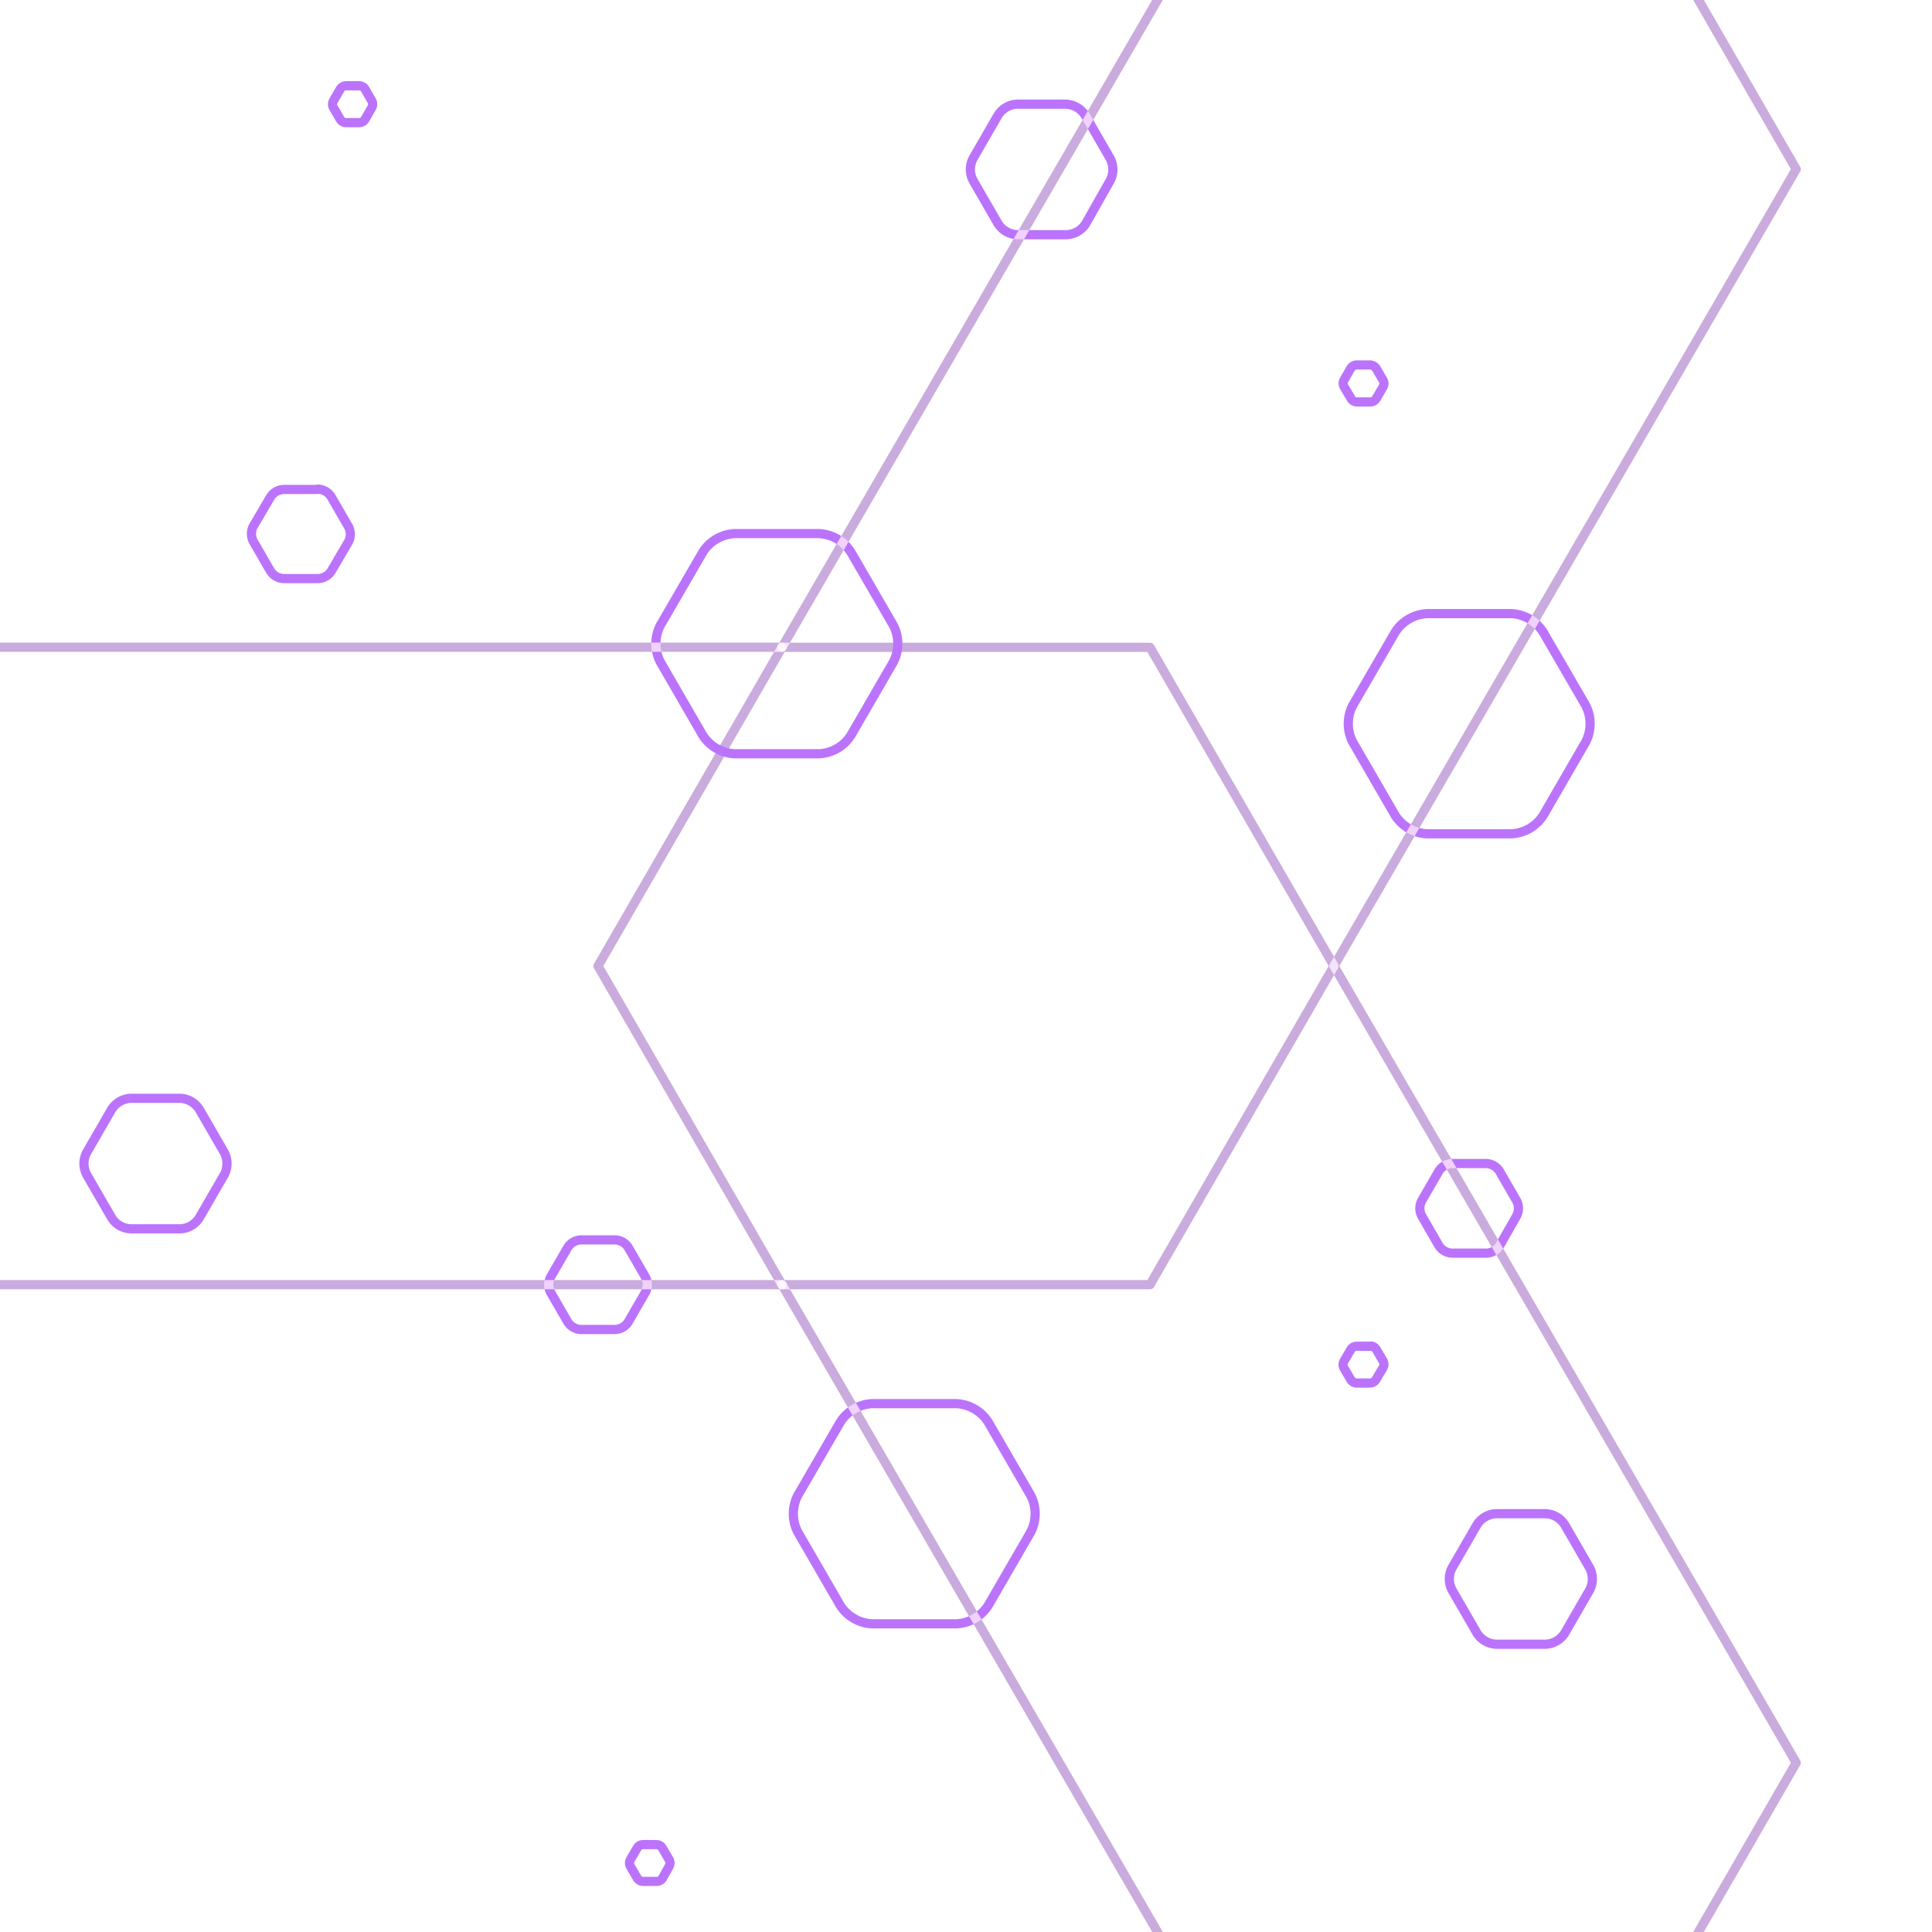
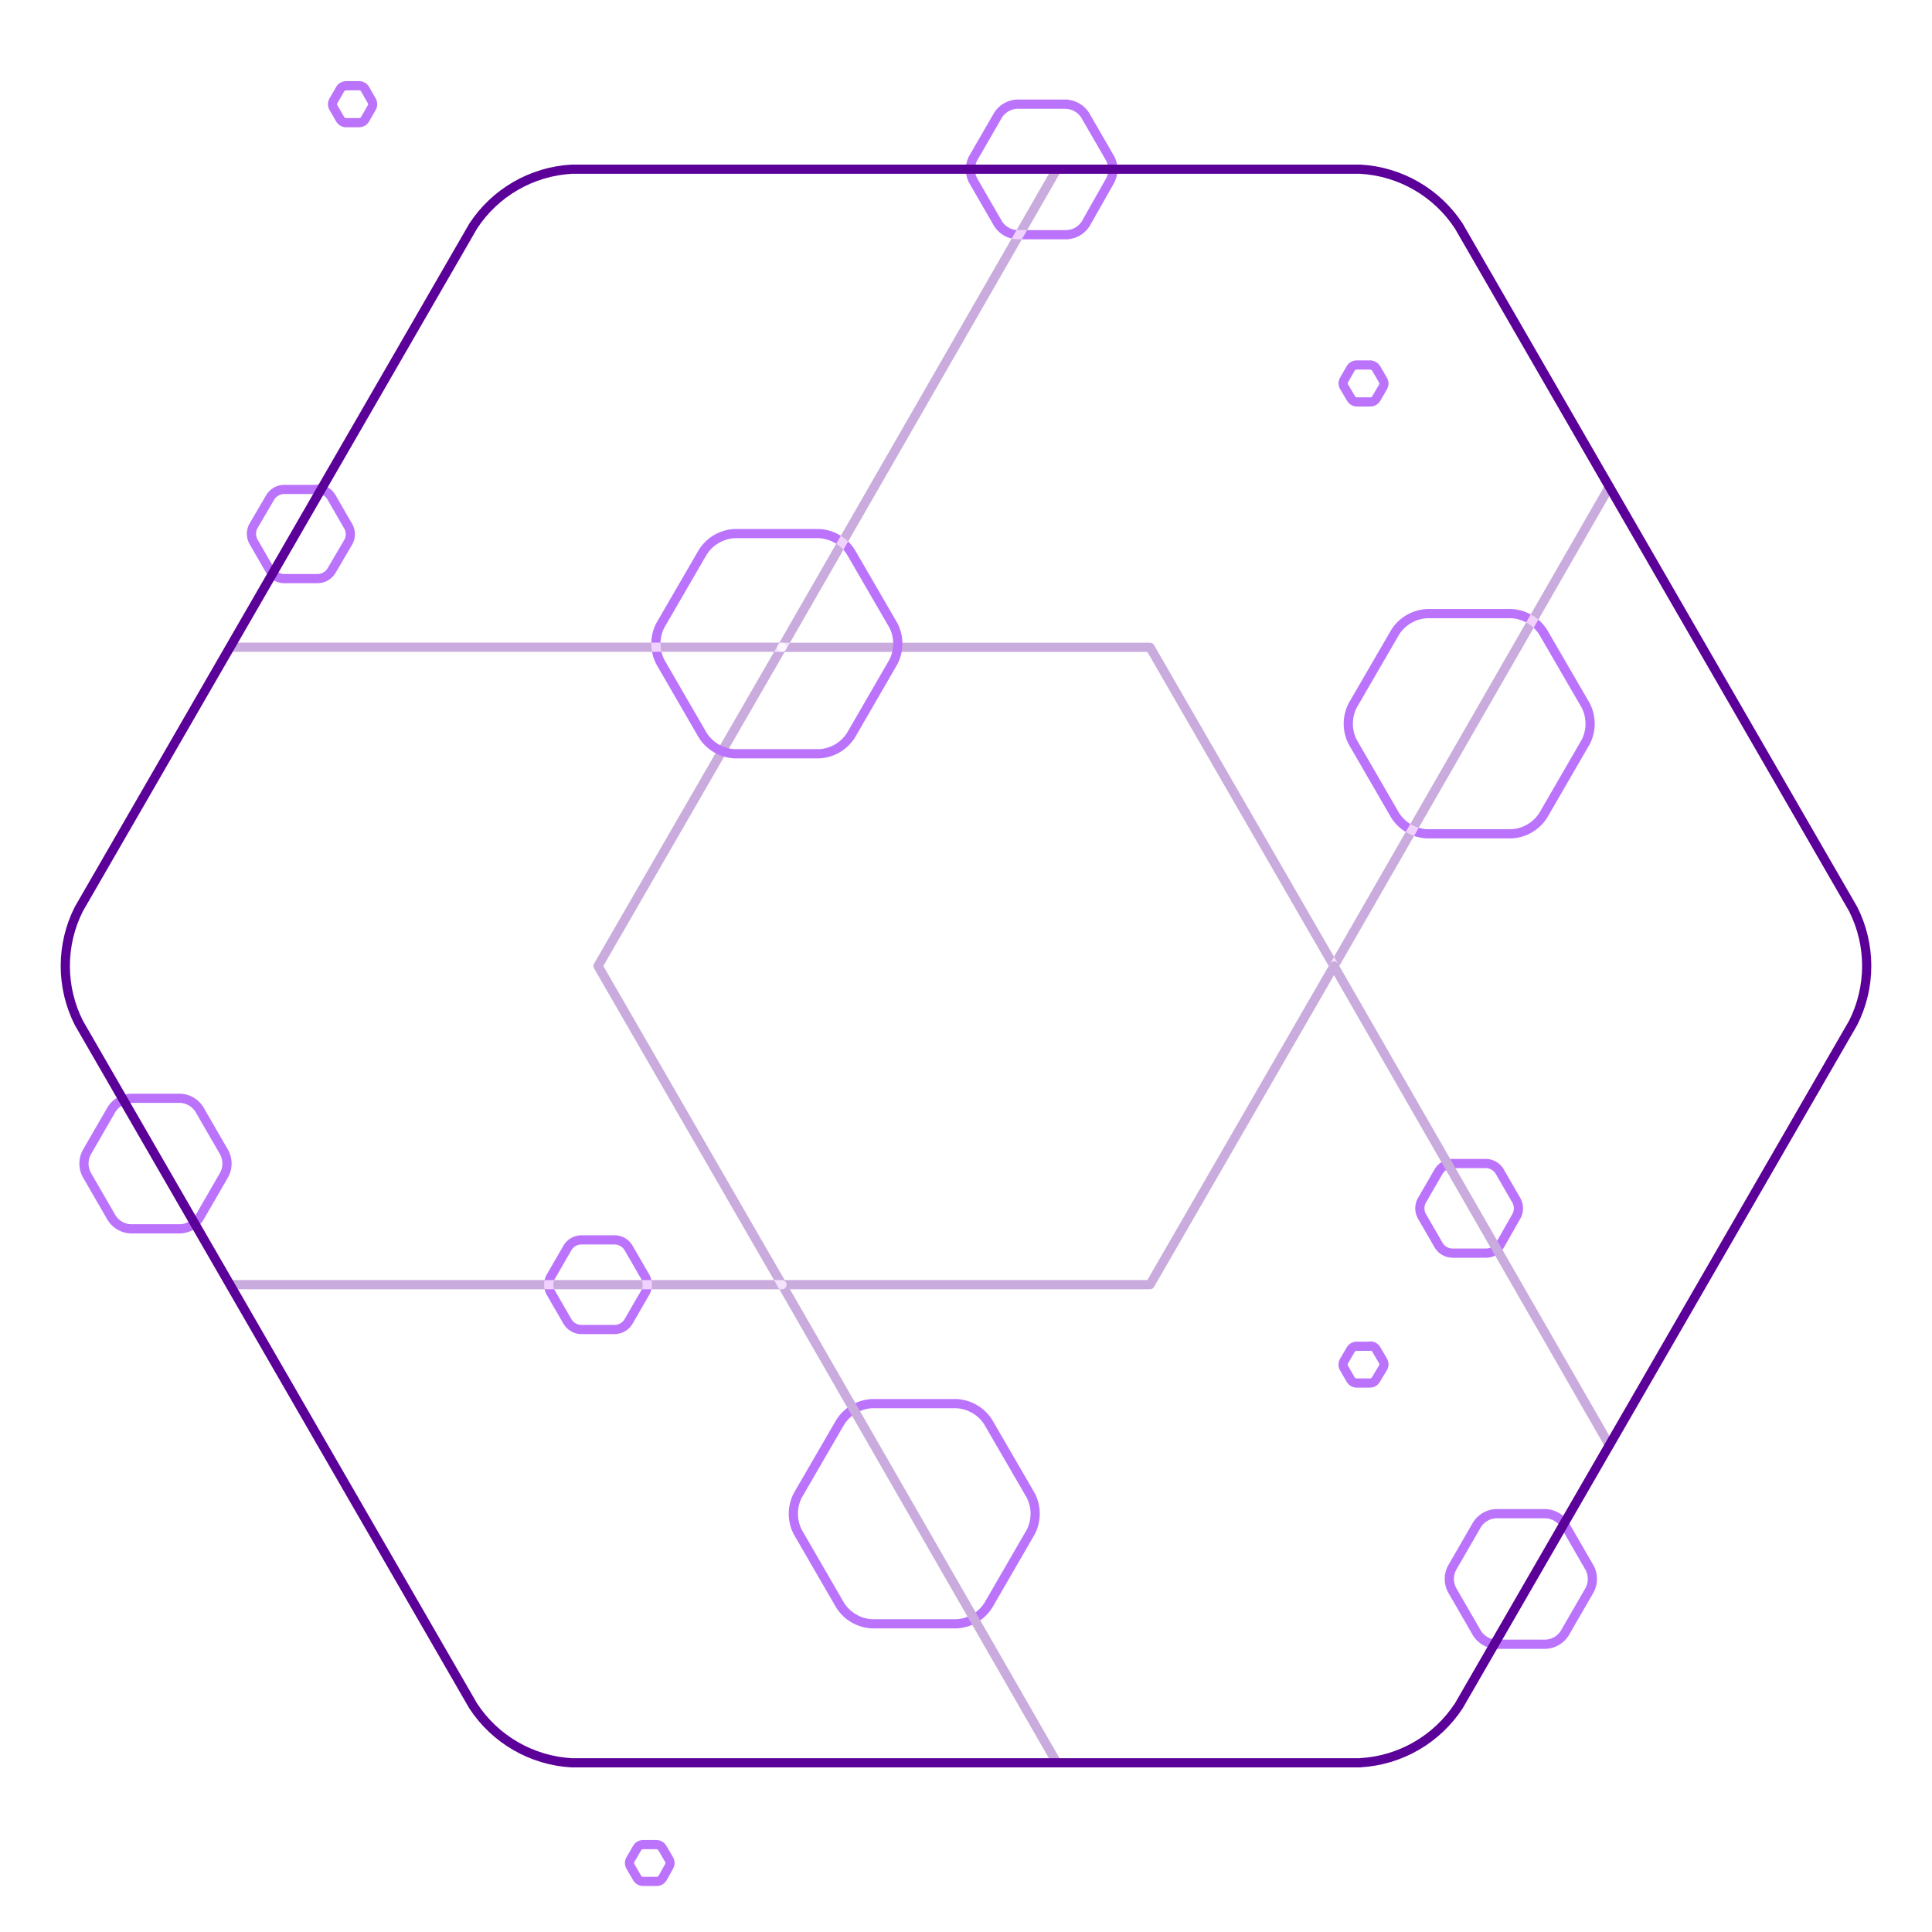
<svg xmlns="http://www.w3.org/2000/svg" viewBox="0 0 210 210">
  <defs>
-     <style>.cls-1{isolation:isolate;}.cls-2,.cls-6{mix-blend-mode:screen;}.cls-3,.cls-4,.cls-5,.cls-6{fill:none;}.cls-4,.cls-6{stroke:#c9abdd;}.cls-4,.cls-5,.cls-6{stroke-linecap:round;stroke-linejoin:round;}.cls-5{stroke:#bb73fc;}</style>
+     <style>.cls-1{isolation:isolate;}.cls-2,.cls-6{mix-blend-mode:screen;}.cls-3,.cls-4,.cls-5,.cls-6,.cls-7{fill:none;}.cls-4,.cls-6{stroke:#c9abdd;}.cls-4,.cls-5,.cls-6,.cls-7{stroke-linecap:round;stroke-linejoin:round;}.cls-5{stroke:#bb73fc;}.cls-7{stroke:#5b0098;}</style>
  </defs>
  <g class="cls-1">
    <g id="Layer_1" data-name="Layer 1">
      <g class="cls-2">
        <path class="cls-3" d="M147.86,191.6a13.72,13.72,0,0,0,10.71-6.19l42.86-74.23a13.72,13.72,0,0,0,0-12.37L158.57,24.58a13.72,13.72,0,0,0-10.71-6.19H62.14a13.72,13.72,0,0,0-10.71,6.19L8.57,98.81a13.72,13.72,0,0,0,0,12.37l42.86,74.24a13.72,13.72,0,0,0,10.71,6.19h85.71Z" />
      </g>
      <polygon class="cls-4" points="125 139.64 145 105 125 70.36 85 70.36 65 105 85 139.64 125 139.64" />
      <path class="cls-5" d="M34.58,53.16A1.78,1.78,0,0,1,36,54l1.89,3.27a1.78,1.78,0,0,1,0,1.6L36,62.09a1.78,1.78,0,0,1-1.39.8H30.8a1.78,1.78,0,0,1-1.39-.8l-1.89-3.27a1.78,1.78,0,0,1,0-1.6L29.41,54a1.78,1.78,0,0,1,1.39-.8h3.77Z" />
      <path class="cls-5" d="M39.09,9.32a0.73,0.73,0,0,1,.57.33L40.43,11a0.73,0.73,0,0,1,0,.66L39.66,13a0.73,0.73,0,0,1-.57.33H37.54A0.73,0.73,0,0,1,37,13l-0.78-1.34a0.73,0.73,0,0,1,0-.66L37,9.65a0.73,0.73,0,0,1,.57-0.33h1.55Z" />
      <path class="cls-5" d="M149,39.69a0.73,0.73,0,0,1,.57.33l0.78,1.34a0.73,0.73,0,0,1,0,.66l-0.78,1.34a0.73,0.73,0,0,1-.57.33h-1.55a0.73,0.73,0,0,1-.57-0.33L146.07,42a0.73,0.73,0,0,1,0-.66L146.84,40a0.73,0.73,0,0,1,.57-0.33H149Z" />
      <path class="cls-5" d="M71.4,200.5a0.73,0.73,0,0,1,.57.33l0.78,1.34a0.73,0.73,0,0,1,0,.66L72,204.17a0.73,0.73,0,0,1-.57.33H69.85a0.73,0.73,0,0,1-.57-0.33l-0.78-1.34a0.73,0.73,0,0,1,0-.66l0.78-1.34a0.73,0.73,0,0,1,.57-0.33H71.4Z" />
      <path class="cls-5" d="M149,146.3a0.73,0.73,0,0,1,.57.33l0.78,1.34a0.73,0.73,0,0,1,0,.66L149.53,150a0.73,0.73,0,0,1-.57.33h-1.55a0.73,0.73,0,0,1-.57-0.33l-0.78-1.34a0.73,0.73,0,0,1,0-.66l0.78-1.34a0.73,0.73,0,0,1,.57-0.33H149Z" />
      <path class="cls-5" d="M161.58,126.47a1.78,1.78,0,0,1,1.39.8l1.89,3.27a1.78,1.78,0,0,1,0,1.6L163,135.41a1.78,1.78,0,0,1-1.39.8H157.8a1.78,1.78,0,0,1-1.39-.8l-1.89-3.27a1.78,1.78,0,0,1,0-1.6l1.89-3.27a1.78,1.78,0,0,1,1.39-.8h3.77Z" />
      <path class="cls-5" d="M168.06,164.53a2.59,2.59,0,0,1,2,1.17l2.75,4.76a2.59,2.59,0,0,1,0,2.33l-2.75,4.76a2.59,2.59,0,0,1-2,1.17h-5.5a2.59,2.59,0,0,1-2-1.17l-2.75-4.76a2.59,2.59,0,0,1,0-2.33l2.75-4.76a2.59,2.59,0,0,1,2-1.17h5.5Z" />
      <path class="cls-5" d="M115.94,11.33a2.59,2.59,0,0,1,2,1.17l2.75,4.76a2.59,2.59,0,0,1,0,2.33L118,24.34a2.59,2.59,0,0,1-2,1.17h-5.5a2.59,2.59,0,0,1-2-1.17l-2.75-4.76a2.59,2.59,0,0,1,0-2.33l2.75-4.76a2.59,2.59,0,0,1,2-1.17h5.5Z" />
      <path class="cls-5" d="M19.65,119.38a2.59,2.59,0,0,1,2,1.17l2.75,4.76a2.59,2.59,0,0,1,0,2.33l-2.75,4.76a2.59,2.59,0,0,1-2,1.17h-5.5a2.59,2.59,0,0,1-2-1.17l-2.75-4.76a2.59,2.59,0,0,1,0-2.33l2.75-4.76a2.59,2.59,0,0,1,2-1.17h5.5Z" />
      <path class="cls-5" d="M164.32,66.7a4.36,4.36,0,0,1,3.41,2l4.64,8a4.36,4.36,0,0,1,0,3.93l-4.63,8a4.36,4.36,0,0,1-3.41,2h-9.27a4.36,4.36,0,0,1-3.41-2l-4.63-8a4.36,4.36,0,0,1,0-3.93l4.64-8a4.36,4.36,0,0,1,3.41-2h9.27Z" />
      <path class="cls-5" d="M89.07,58a4.36,4.36,0,0,1,3.41,2l4.64,8a4.36,4.36,0,0,1,0,3.93l-4.63,8a4.36,4.36,0,0,1-3.41,2H79.8a4.36,4.36,0,0,1-3.41-2l-4.63-8a4.36,4.36,0,0,1,0-3.93l4.64-8a4.36,4.36,0,0,1,3.41-2h9.27Z" />
      <path class="cls-5" d="M104,152.57a4.36,4.36,0,0,1,3.41,2l4.64,8a4.36,4.36,0,0,1,0,3.93l-4.63,8a4.36,4.36,0,0,1-3.41,2H94.74a4.36,4.36,0,0,1-3.41-2l-4.63-8a4.36,4.36,0,0,1,0-3.93l4.64-8a4.36,4.36,0,0,1,3.41-2H104Z" />
      <path class="cls-5" d="M66.89,134.77a1.78,1.78,0,0,1,1.39.8l1.89,3.27a1.78,1.78,0,0,1,0,1.6l-1.89,3.27a1.78,1.78,0,0,1-1.39.8H63.11a1.78,1.78,0,0,1-1.39-.8l-1.89-3.27a1.78,1.78,0,0,1,0-1.6l1.89-3.27a1.78,1.78,0,0,1,1.39-.8h3.77Z" />
-       <g class="cls-2">
-         <polyline class="cls-6" points="145 105 195.24 18.39 175.24 -16.25 135.24 -16.25 85 70.36" />
-         <polyline class="cls-4" points="145 105 195.24 191.6 175.24 226.24 135.24 226.24 85 139.64" />
-         <polyline class="cls-6" points="85 70.35 -15 70.35 -35 105 -15 139.64 85 139.64" />
-       </g>
+       <line class="cls-6" x1="114.87" y1="18.4" x2="85" y2="70.36" />
+       <line class="cls-6" x1="145" y1="105" x2="174.93" y2="52.92" />
+       <line class="cls-4" x1="114.87" y1="191.6" x2="85" y2="139.64" />
+       <line class="cls-4" x1="145" y1="105" x2="174.93" y2="157.07" />
+       <line class="cls-6" x1="25.09" y1="139.64" x2="85" y2="139.64" />
+       <line class="cls-6" x1="85" y1="70.35" x2="25.09" y2="70.35" />
+       <path class="cls-7" d="M147.86,191.6a13.72,13.72,0,0,0,10.71-6.19l42.86-74.23a13.72,13.72,0,0,0,0-12.37L158.57,24.58a13.72,13.72,0,0,0-10.71-6.19H62.14a13.72,13.72,0,0,0-10.71,6.19L8.57,98.81a13.72,13.72,0,0,0,0,12.37l42.86,74.24a13.72,13.72,0,0,0,10.71,6.19h85.71Z" />
    </g>
  </g>
</svg>
